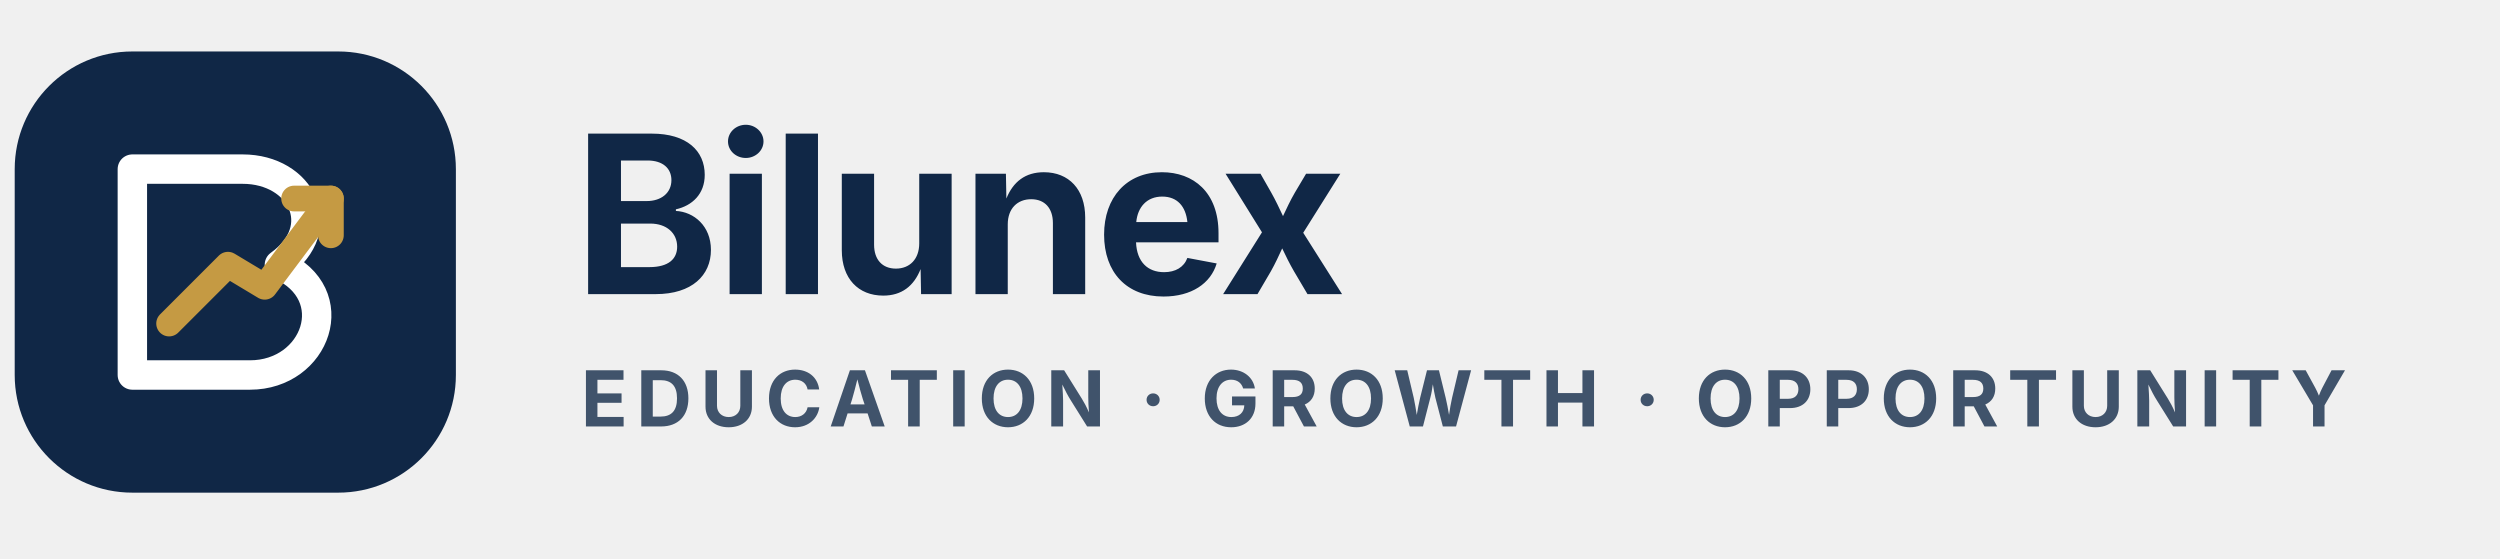
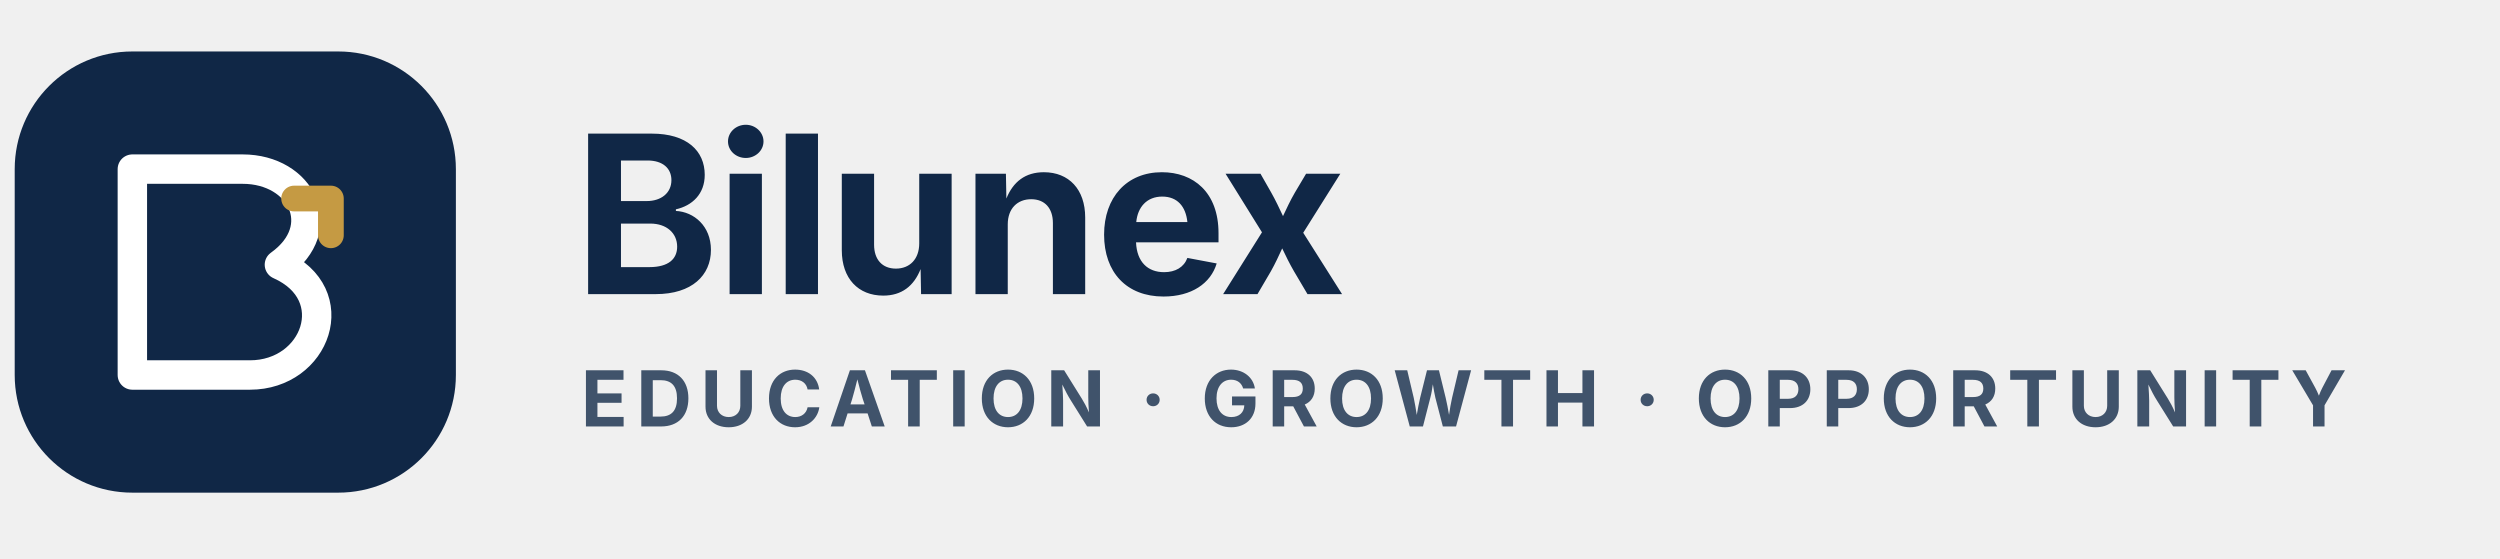
<svg xmlns="http://www.w3.org/2000/svg" viewBox="0 0 340 76" role="img" aria-labelledby="title desc">
  <rect x="2" y="7" width="60" height="60" rx="16" fill="#102746" />
  <path d="M18 51V23h15c8 0 12 8 5 13 9 4 5 15-4 15H18Z" fill="none" stroke="#fff" stroke-width="4" stroke-linejoin="round" />
-   <path d="m23 44 8-8 5 3 9-12" fill="none" stroke="#c59a43" stroke-width="3.5" stroke-linecap="round" stroke-linejoin="round" />
+   <path class="growth-line" d="m23 44 8-8 5 3 9-12" fill="none" stroke="#c59a43" stroke-width="3.5" stroke-linecap="round" stroke-linejoin="round" />
  <path d="M40 27h5v5" fill="none" stroke="#c59a43" stroke-width="3.5" stroke-linecap="round" stroke-linejoin="round" />
+   <style>
+     .growth-line { stroke-dasharray: 44; stroke-dashoffset: 44; animation: draw-growth 2.2s ease-out 0.25s forwards, gold-glow 5s ease-in-out 2.6s infinite; }
+     @keyframes draw-growth { to { stroke-dashoffset: 0; } }
+     @keyframes gold-glow { 0%, 100% { filter: drop-shadow(0 0 0 #c59a43); } 50% { filter: drop-shadow(0 0 2px #f0d08e); } }
+     @media (prefers-reduced-motion: reduce) { .growth-line { animation: none; stroke-dashoffset: 0; } }
+   </style>
  <text x="78" y="40" fill="#102746" font-family="system-ui,-apple-system,Segoe UI,sans-serif" font-size="30" font-weight="750" letter-spacing="-.5">Bilunex</text>
  <text x="79" y="58" fill="#40536b" font-family="system-ui,-apple-system,Segoe UI,sans-serif" font-size="10.5" font-weight="650" letter-spacing="1.15">EDUCATION · GROWTH · OPPORTUNITY</text>
</svg>
